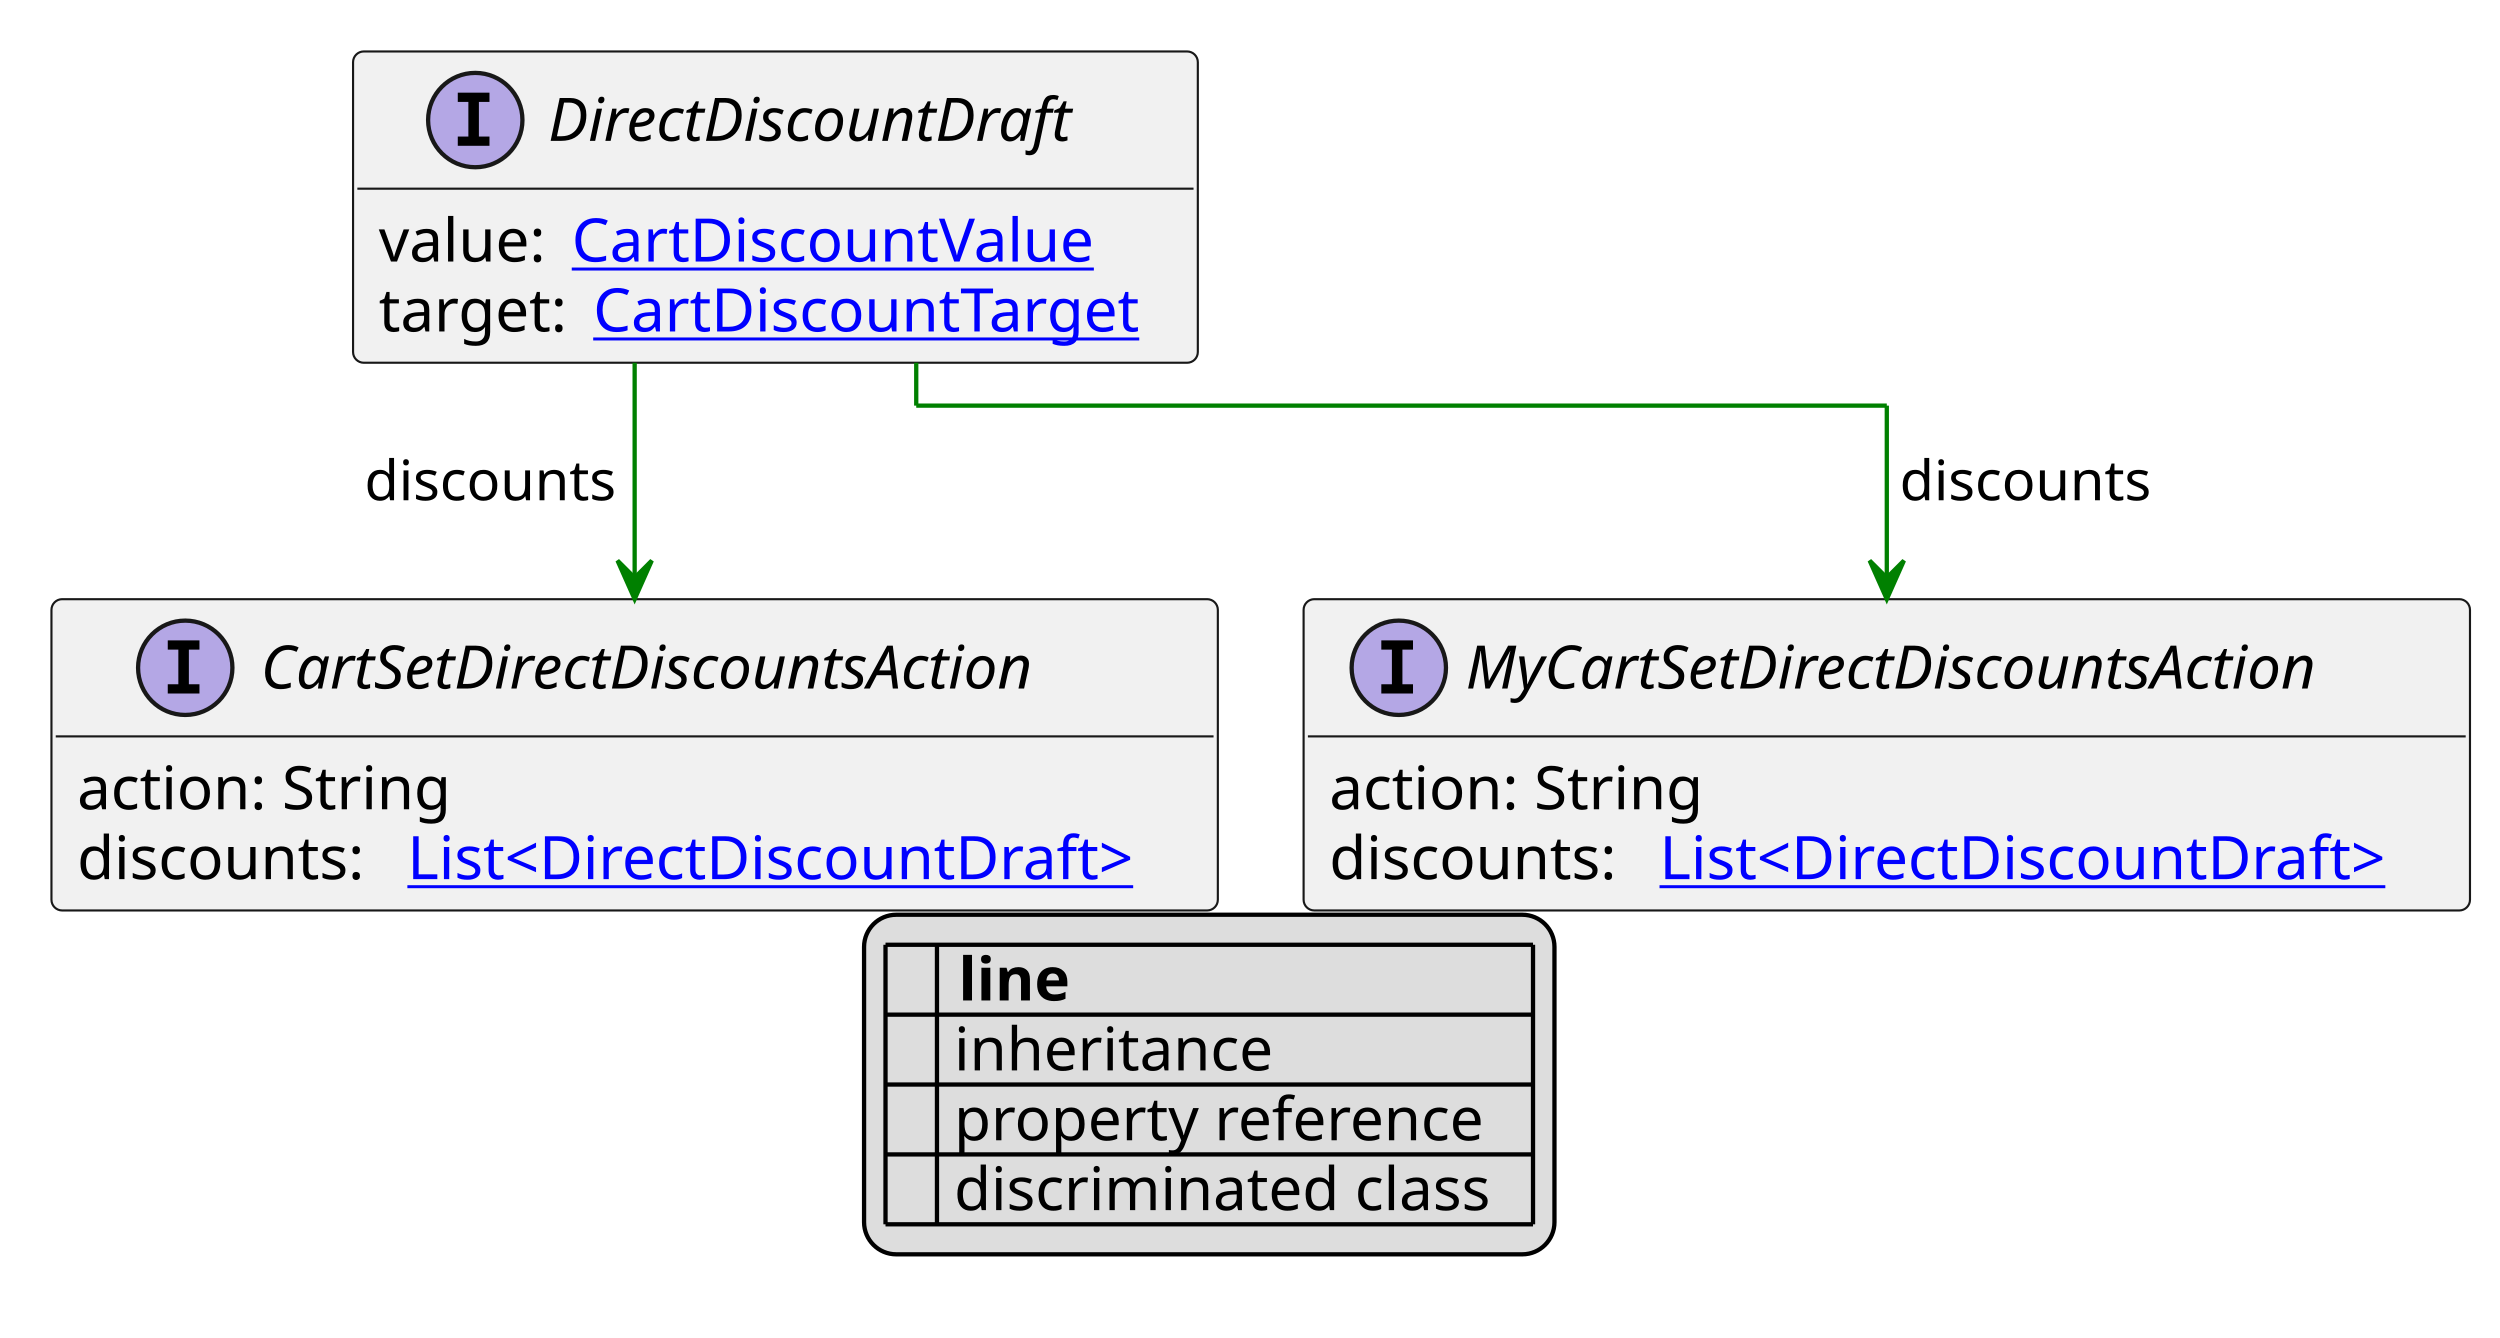
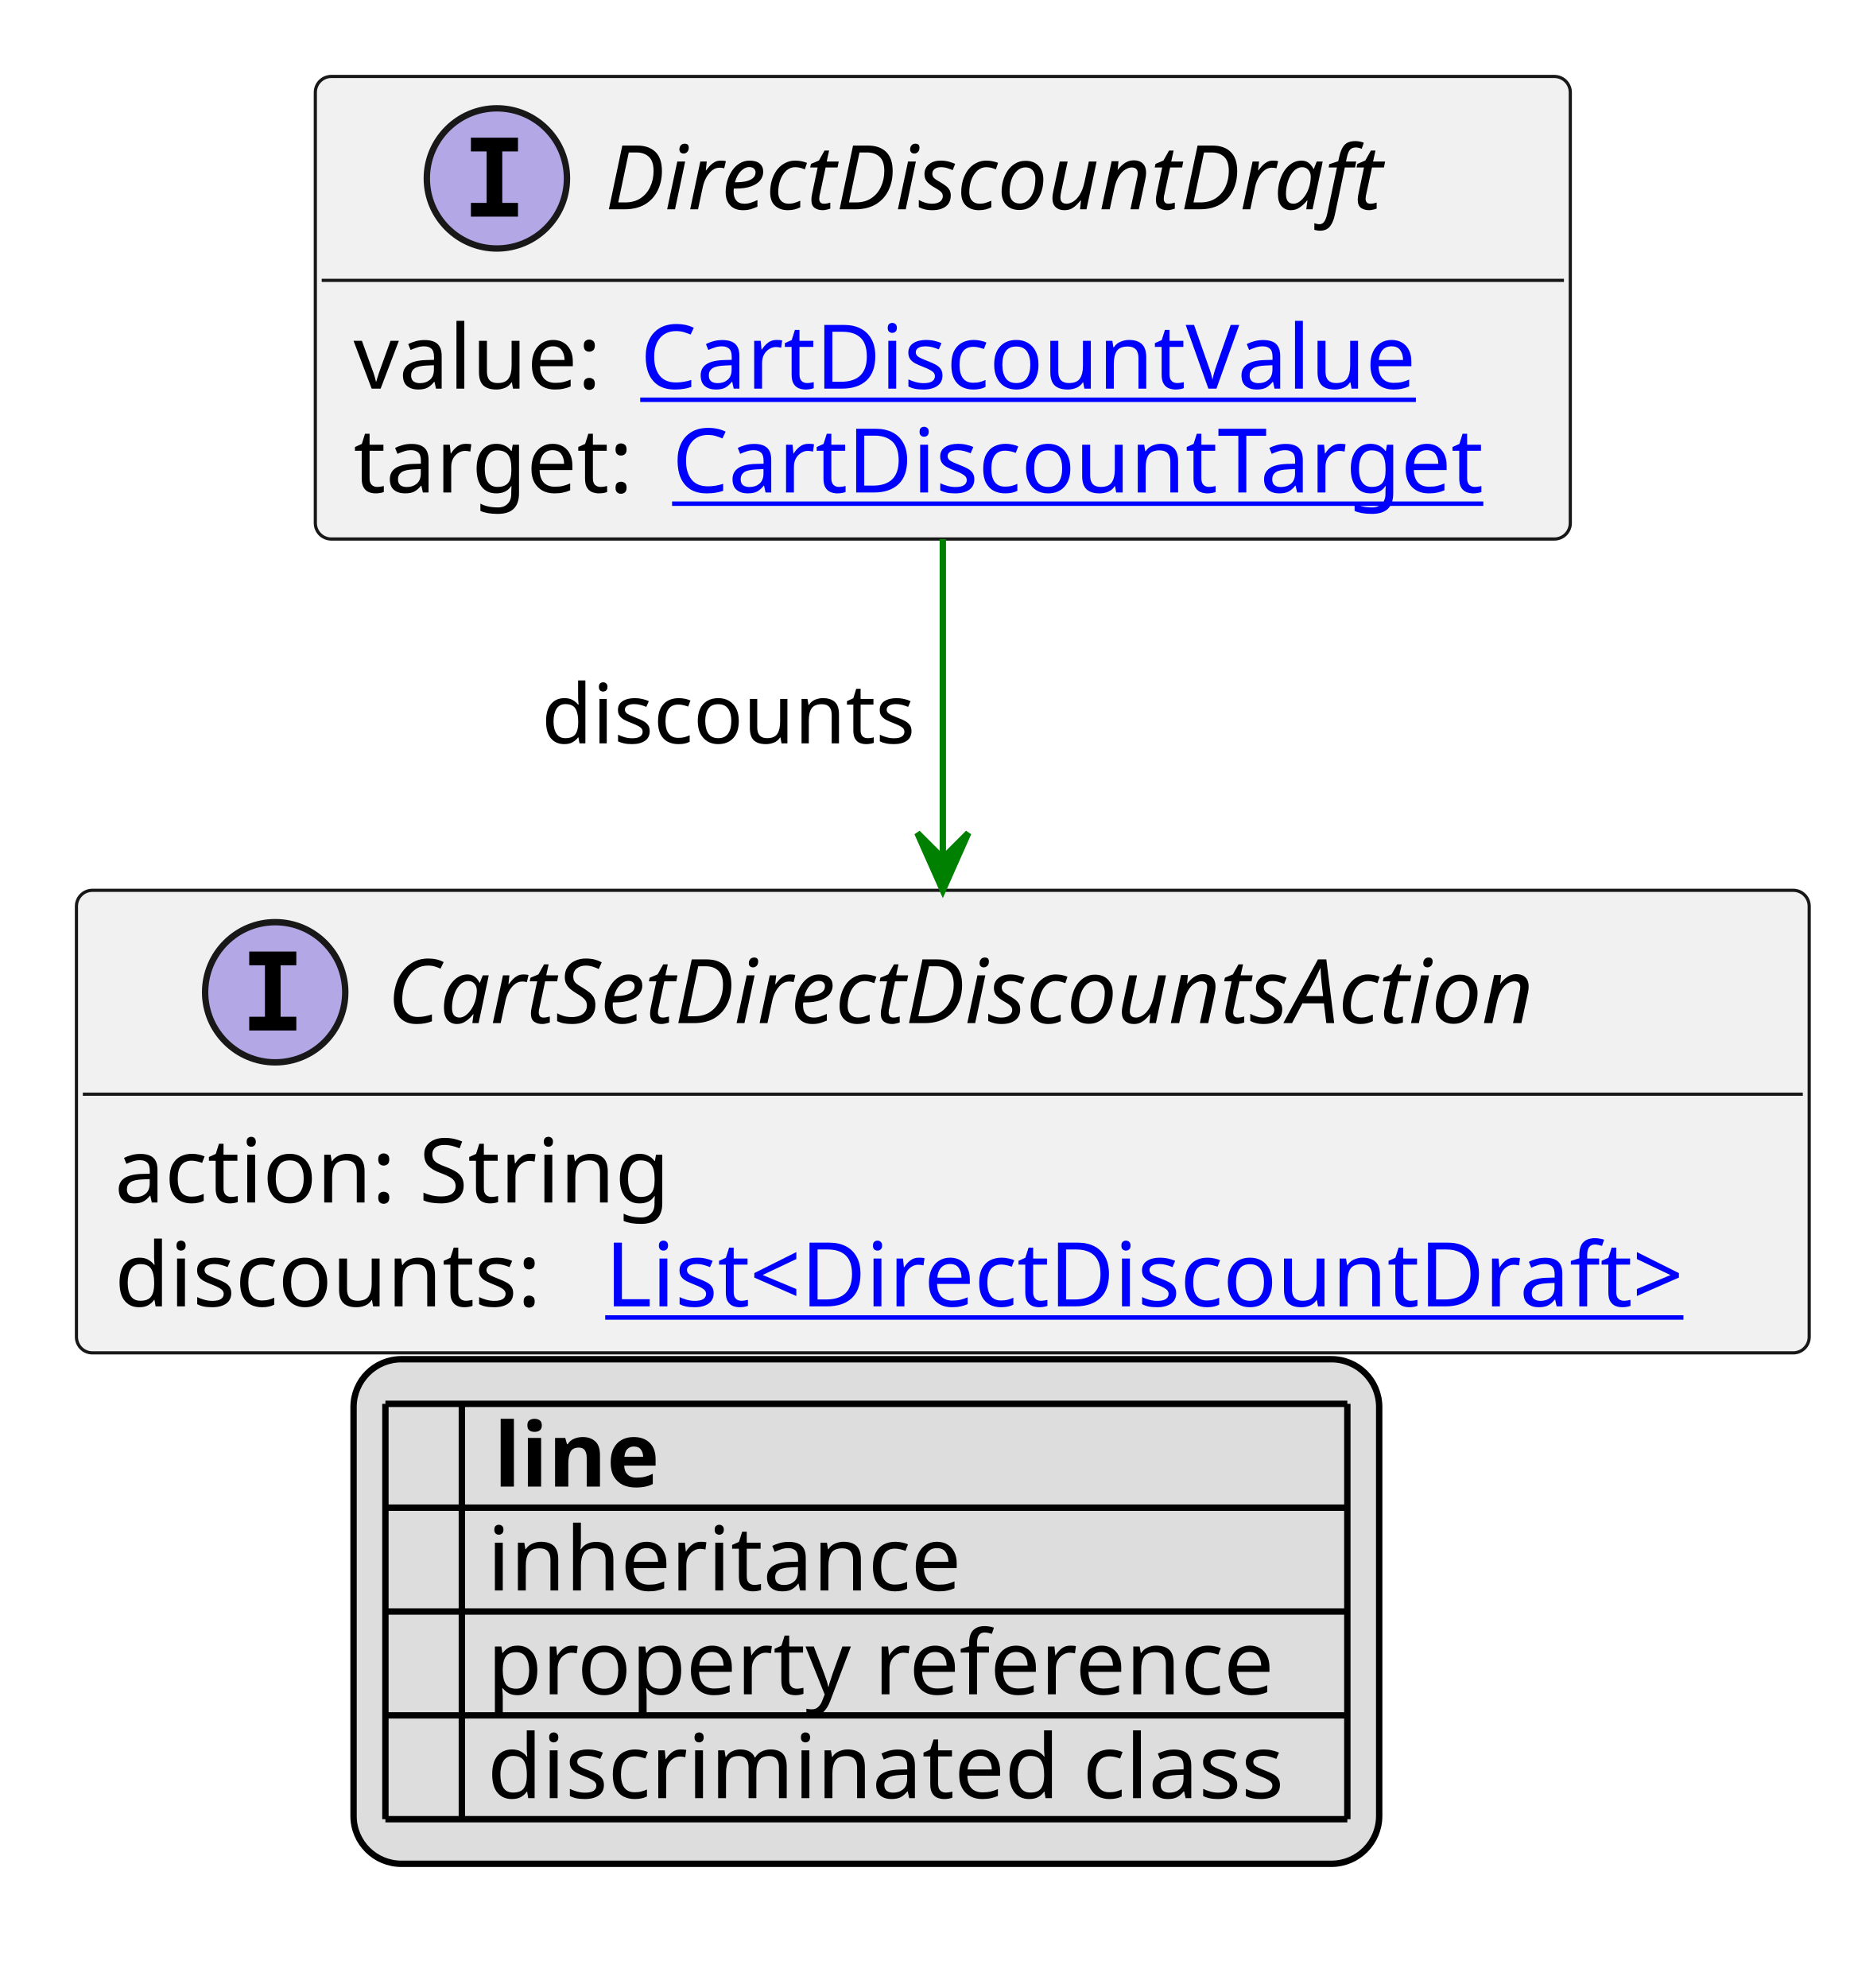
- <svg xmlns="http://www.w3.org/2000/svg" xmlns:xlink="http://www.w3.org/1999/xlink" contentStyleType="text/css" height="312px" preserveAspectRatio="none" style="width:583px;height:312px;background:#FFFFFF;" version="1.1" viewBox="0 0 583 312" width="583px" zoomAndPan="magnify">
+ <svg xmlns="http://www.w3.org/2000/svg" xmlns:xlink="http://www.w3.org/1999/xlink" contentStyleType="text/css" height="312px" preserveAspectRatio="none" style="width:291px;height:312px;background:#FFFFFF;" version="1.1" viewBox="0 0 291 312" width="291px" zoomAndPan="magnify">
  <defs>
-     <filter height="1" id="b1g3ouyqhn81k60" width="1" x="0" y="0">
+     <filter height="1" id="b19635q67cvnl60" width="1" x="0" y="0">
      <feFlood flood-color="#000000" result="flood" />
      <feComposite in="SourceGraphic" in2="flood" operator="over" />
    </filter>
-     <filter height="1" id="b1g3ouyqhn81k61" width="1" x="0" y="0">
+     <filter height="1" id="b19635q67cvnl61" width="1" x="0" y="0">
      <feFlood flood-color="#008000" result="flood" />
      <feComposite in="SourceGraphic" in2="flood" operator="over" />
    </filter>
-     <filter height="1" id="b1g3ouyqhn81k62" width="1" x="0" y="0">
+     <filter height="1" id="b19635q67cvnl62" width="1" x="0" y="0">
      <feFlood flood-color="#0000FF" result="flood" />
      <feComposite in="SourceGraphic" in2="flood" operator="over" />
    </filter>
  </defs>
  <g>
    <a href="DirectDiscountDraft.svg" target="_top" title="DirectDiscountDraft.svg" xlink:actuate="onRequest" xlink:href="DirectDiscountDraft.svg" xlink:show="new" xlink:title="DirectDiscountDraft.svg" xlink:type="simple">
      <g id="elem_DirectDiscountDraft">
-         <rect codeLine="10" fill="#F1F1F1" height="72.594" id="DirectDiscountDraft" rx="2.5" ry="2.5" style="stroke:#181818;stroke-width:0.5;" width="197" x="82.333" y="12" />
-         <ellipse cx="110.833" cy="28" fill="#B4A7E5" rx="11" ry="11" style="stroke:#181818;stroke-width:1.0;" />
-         <path d="M106.755,23.766 L106.755,21.609 L114.146,21.609 L114.146,23.766 L111.677,23.766 L111.677,31.844 L114.146,31.844 L114.146,34 L106.755,34 L106.755,31.844 L109.224,31.844 L109.224,23.766 L106.755,23.766 Z " fill="#000000" />
-         <text fill="#000000" font-family="sans-serif" font-size="14" font-style="italic" lengthAdjust="spacing" textLength="135" x="127.833" y="32.847">DirectDiscountDraft</text>
-         <line style="stroke:#181818;stroke-width:0.5;" x1="83.333" x2="278.333" y1="44" y2="44" />
-         <text fill="#000000" font-family="sans-serif" font-size="14" lengthAdjust="spacing" textLength="41" x="88.333" y="60.995">value:</text>
+         <rect codeLine="10" fill="#F1F1F1" height="72.594" id="DirectDiscountDraft" rx="2.5" ry="2.5" style="stroke:#181818;stroke-width:0.5;" width="197" x="49.5" y="12" />
+         <ellipse cx="78" cy="28" fill="#B4A7E5" rx="11" ry="11" style="stroke:#181818;stroke-width:1.0;" />
+         <path d="M73.922,23.766 L73.922,21.609 L81.312,21.609 L81.312,23.766 L78.844,23.766 L78.844,31.844 L81.312,31.844 L81.312,34 L73.922,34 L73.922,31.844 L76.391,31.844 L76.391,23.766 L73.922,23.766 Z " fill="#000000" />
+         <text fill="#000000" font-family="sans-serif" font-size="14" font-style="italic" lengthAdjust="spacing" textLength="135" x="95" y="32.847">DirectDiscountDraft</text>
+         <line style="stroke:#181818;stroke-width:0.5;" x1="50.5" x2="245.5" y1="44" y2="44" />
+         <text fill="#000000" font-family="sans-serif" font-size="14" lengthAdjust="spacing" textLength="41" x="55.5" y="60.995">value:</text>
        <a href="CartDiscountValue.svg" target="_top" title="CartDiscountValue.svg" xlink:actuate="onRequest" xlink:href="CartDiscountValue.svg" xlink:show="new" xlink:title="CartDiscountValue.svg" xlink:type="simple">
-           <text fill="#0000FF" font-family="sans-serif" font-size="14" lengthAdjust="spacing" text-decoration="underline" textLength="128" x="133.333" y="60.995">CartDiscountValue</text>
+           <text fill="#0000FF" font-family="sans-serif" font-size="14" lengthAdjust="spacing" text-decoration="underline" textLength="128" x="100.5" y="60.995">CartDiscountValue</text>
        </a>
-         <text fill="#000000" font-family="sans-serif" font-size="14" lengthAdjust="spacing" textLength="46" x="88.333" y="77.292">target:</text>
+         <text fill="#000000" font-family="sans-serif" font-size="14" lengthAdjust="spacing" textLength="46" x="55.5" y="77.292">target:</text>
        <a href="CartDiscountTarget.svg" target="_top" title="CartDiscountTarget.svg" xlink:actuate="onRequest" xlink:href="CartDiscountTarget.svg" xlink:show="new" xlink:title="CartDiscountTarget.svg" xlink:type="simple">
-           <text fill="#0000FF" font-family="sans-serif" font-size="14" lengthAdjust="spacing" text-decoration="underline" textLength="135" x="138.333" y="77.292">CartDiscountTarget</text>
+           <text fill="#0000FF" font-family="sans-serif" font-size="14" lengthAdjust="spacing" text-decoration="underline" textLength="135" x="105.5" y="77.292">CartDiscountTarget</text>
        </a>
      </g>
    </a>
    <a href="CartSetDirectDiscountsAction.svg" target="_top" title="CartSetDirectDiscountsAction.svg" xlink:actuate="onRequest" xlink:href="CartSetDirectDiscountsAction.svg" xlink:show="new" xlink:title="CartSetDirectDiscountsAction.svg" xlink:type="simple">
      <g id="elem_CartSetDirectDiscountsAction">
        <rect codeLine="17" fill="#F1F1F1" height="72.594" id="CartSetDirectDiscountsAction" rx="2.5" ry="2.5" style="stroke:#181818;stroke-width:0.5;" width="272" x="12" y="139.727" />
        <ellipse cx="43.2" cy="155.727" fill="#B4A7E5" rx="11" ry="11" style="stroke:#181818;stroke-width:1.0;" />
        <path d="M39.122,151.492 L39.122,149.336 L46.513,149.336 L46.513,151.492 L44.044,151.492 L44.044,159.57 L46.513,159.57 L46.513,161.727 L39.122,161.727 L39.122,159.57 L41.591,159.57 L41.591,151.492 L39.122,151.492 Z " fill="#000000" />
        <text fill="#000000" font-family="sans-serif" font-size="14" font-style="italic" lengthAdjust="spacing" textLength="204" x="60.8" y="160.573">CartSetDirectDiscountsAction</text>
        <line style="stroke:#181818;stroke-width:0.5;" x1="13" x2="283" y1="171.727" y2="171.727" />
        <text fill="#000000" font-family="sans-serif" font-size="14" lengthAdjust="spacing" textLength="91" x="18" y="188.722">action: String</text>
        <text fill="#000000" font-family="sans-serif" font-size="14" lengthAdjust="spacing" textLength="73" x="18" y="205.019">discounts:</text>
        <a href="DirectDiscountDraft.svg" target="_top" title="DirectDiscountDraft.svg" xlink:actuate="onRequest" xlink:href="DirectDiscountDraft.svg" xlink:show="new" xlink:title="DirectDiscountDraft.svg" xlink:type="simple">
          <text fill="#0000FF" font-family="sans-serif" font-size="14" lengthAdjust="spacing" text-decoration="underline" textLength="183" x="95" y="205.019">List&lt;DirectDiscountDraft&gt;</text>
        </a>
      </g>
    </a>
-     <a href="MyCartSetDirectDiscountsAction.svg" target="_top" title="MyCartSetDirectDiscountsAction.svg" xlink:actuate="onRequest" xlink:href="MyCartSetDirectDiscountsAction.svg" xlink:show="new" xlink:title="MyCartSetDirectDiscountsAction.svg" xlink:type="simple">
-       <g id="elem_MyCartSetDirectDiscountsAction">
-         <rect codeLine="21" fill="#F1F1F1" height="72.594" id="MyCartSetDirectDiscountsAction" rx="2.5" ry="2.5" style="stroke:#181818;stroke-width:0.5;" width="272" x="304" y="139.727" />
-         <ellipse cx="326.2" cy="155.727" fill="#B4A7E5" rx="11" ry="11" style="stroke:#181818;stroke-width:1.0;" />
-         <path d="M322.122,151.492 L322.122,149.336 L329.512,149.336 L329.512,151.492 L327.044,151.492 L327.044,159.57 L329.512,159.57 L329.512,161.727 L322.122,161.727 L322.122,159.57 L324.591,159.57 L324.591,151.492 L322.122,151.492 Z " fill="#000000" />
-         <text fill="#000000" font-family="sans-serif" font-size="14" font-style="italic" lengthAdjust="spacing" textLength="224" x="341.8" y="160.573">MyCartSetDirectDiscountsAction</text>
-         <line style="stroke:#181818;stroke-width:0.5;" x1="305" x2="575" y1="171.727" y2="171.727" />
-         <text fill="#000000" font-family="sans-serif" font-size="14" lengthAdjust="spacing" textLength="91" x="310" y="188.722">action: String</text>
-         <text fill="#000000" font-family="sans-serif" font-size="14" lengthAdjust="spacing" textLength="73" x="310" y="205.019">discounts:</text>
-         <a href="DirectDiscountDraft.svg" target="_top" title="DirectDiscountDraft.svg" xlink:actuate="onRequest" xlink:href="DirectDiscountDraft.svg" xlink:show="new" xlink:title="DirectDiscountDraft.svg" xlink:type="simple">
-           <text fill="#0000FF" font-family="sans-serif" font-size="14" lengthAdjust="spacing" text-decoration="underline" textLength="183" x="387" y="205.019">List&lt;DirectDiscountDraft&gt;</text>
-         </a>
-       </g>
-     </a>
    <line style="stroke:#008000;stroke-width:1.0;" x1="148" x2="148" y1="84.594" y2="139.727" />
    <polygon fill="#008000" points="148,139.727,152,130.727,148,134.727,144,130.727,148,139.727" style="stroke:#008000;stroke-width:1.0;" />
    <text fill="#000000" font-family="sans-serif" font-size="13" lengthAdjust="spacing" textLength="61" x="85" y="116.661">discounts</text>
-     <line style="stroke:#008000;stroke-width:1.0;" x1="213.667" x2="213.667" y1="84.594" y2="94.594" />
-     <line style="stroke:#008000;stroke-width:1.0;" x1="213.667" x2="440" y1="94.594" y2="94.594" />
-     <line style="stroke:#008000;stroke-width:1.0;" x1="440" x2="440" y1="94.594" y2="139.727" />
-     <polygon fill="#008000" points="440,139.727,444,130.727,440,134.727,436,130.727,440,139.727" style="stroke:#008000;stroke-width:1.0;" />
-     <text fill="#000000" font-family="sans-serif" font-size="13" lengthAdjust="spacing" textLength="61" x="443" y="116.661">discounts</text>
-     <rect fill="#DDDDDD" height="79.188" id="_legend" rx="7.5" ry="7.5" style="stroke:#000000;stroke-width:1.0;" width="161" x="201.5" y="213.32" />
-     <text fill="#000000" font-family="sans-serif" font-size="14" font-weight="bold" lengthAdjust="spacing" textLength="5" x="206.5" y="233.315"> </text>
-     <text fill="#000000" font-family="sans-serif" font-size="14" font-weight="bold" lengthAdjust="spacing" textLength="28" x="223.5" y="233.315">line</text>
-     <text fill="#000000" filter="url(#b1g3ouyqhn81k60)" font-family="sans-serif" font-size="14" lengthAdjust="spacing" textLength="12" x="206.5" y="249.612">   </text>
-     <text fill="#000000" font-family="sans-serif" font-size="14" lengthAdjust="spacing" textLength="77" x="222.5" y="249.612">inheritance</text>
-     <text fill="#000000" filter="url(#b1g3ouyqhn81k61)" font-family="sans-serif" font-size="14" lengthAdjust="spacing" textLength="12" x="206.5" y="265.909">   </text>
-     <text fill="#000000" font-family="sans-serif" font-size="14" lengthAdjust="spacing" textLength="129" x="222.5" y="265.909">property reference</text>
-     <text fill="#000000" filter="url(#b1g3ouyqhn81k62)" font-family="sans-serif" font-size="14" lengthAdjust="spacing" textLength="12" x="206.5" y="282.206">   </text>
-     <text fill="#000000" font-family="sans-serif" font-size="14" lengthAdjust="spacing" textLength="131" x="222.5" y="282.206">discriminated class</text>
-     <line style="stroke:#000000;stroke-width:1.0;" x1="206.5" x2="357.5" y1="220.32" y2="220.32" />
-     <line style="stroke:#000000;stroke-width:1.0;" x1="206.5" x2="357.5" y1="236.617" y2="236.617" />
-     <line style="stroke:#000000;stroke-width:1.0;" x1="206.5" x2="357.5" y1="252.914" y2="252.914" />
-     <line style="stroke:#000000;stroke-width:1.0;" x1="206.5" x2="357.5" y1="269.211" y2="269.211" />
-     <line style="stroke:#000000;stroke-width:1.0;" x1="206.5" x2="357.5" y1="285.508" y2="285.508" />
-     <line style="stroke:#000000;stroke-width:1.0;" x1="206.5" x2="206.5" y1="220.32" y2="285.508" />
-     <line style="stroke:#000000;stroke-width:1.0;" x1="218.5" x2="218.5" y1="220.32" y2="285.508" />
-     <line style="stroke:#000000;stroke-width:1.0;" x1="357.5" x2="357.5" y1="220.32" y2="285.508" />
+     <rect fill="#DDDDDD" height="79.188" id="_legend" rx="7.5" ry="7.5" style="stroke:#000000;stroke-width:1.0;" width="161" x="55.5" y="213.32" />
+     <text fill="#000000" font-family="sans-serif" font-size="14" font-weight="bold" lengthAdjust="spacing" textLength="5" x="60.5" y="233.315"> </text>
+     <text fill="#000000" font-family="sans-serif" font-size="14" font-weight="bold" lengthAdjust="spacing" textLength="28" x="77.5" y="233.315">line</text>
+     <text fill="#000000" filter="url(#b19635q67cvnl60)" font-family="sans-serif" font-size="14" lengthAdjust="spacing" textLength="12" x="60.5" y="249.612">   </text>
+     <text fill="#000000" font-family="sans-serif" font-size="14" lengthAdjust="spacing" textLength="77" x="76.5" y="249.612">inheritance</text>
+     <text fill="#000000" filter="url(#b19635q67cvnl61)" font-family="sans-serif" font-size="14" lengthAdjust="spacing" textLength="12" x="60.5" y="265.909">   </text>
+     <text fill="#000000" font-family="sans-serif" font-size="14" lengthAdjust="spacing" textLength="129" x="76.5" y="265.909">property reference</text>
+     <text fill="#000000" filter="url(#b19635q67cvnl62)" font-family="sans-serif" font-size="14" lengthAdjust="spacing" textLength="12" x="60.5" y="282.206">   </text>
+     <text fill="#000000" font-family="sans-serif" font-size="14" lengthAdjust="spacing" textLength="131" x="76.5" y="282.206">discriminated class</text>
+     <line style="stroke:#000000;stroke-width:1.0;" x1="60.5" x2="211.5" y1="220.32" y2="220.32" />
+     <line style="stroke:#000000;stroke-width:1.0;" x1="60.5" x2="211.5" y1="236.617" y2="236.617" />
+     <line style="stroke:#000000;stroke-width:1.0;" x1="60.5" x2="211.5" y1="252.914" y2="252.914" />
+     <line style="stroke:#000000;stroke-width:1.0;" x1="60.5" x2="211.5" y1="269.211" y2="269.211" />
+     <line style="stroke:#000000;stroke-width:1.0;" x1="60.5" x2="211.5" y1="285.508" y2="285.508" />
+     <line style="stroke:#000000;stroke-width:1.0;" x1="60.5" x2="60.5" y1="220.32" y2="285.508" />
+     <line style="stroke:#000000;stroke-width:1.0;" x1="72.5" x2="72.5" y1="220.32" y2="285.508" />
+     <line style="stroke:#000000;stroke-width:1.0;" x1="211.5" x2="211.5" y1="220.32" y2="285.508" />
  </g>
</svg>
